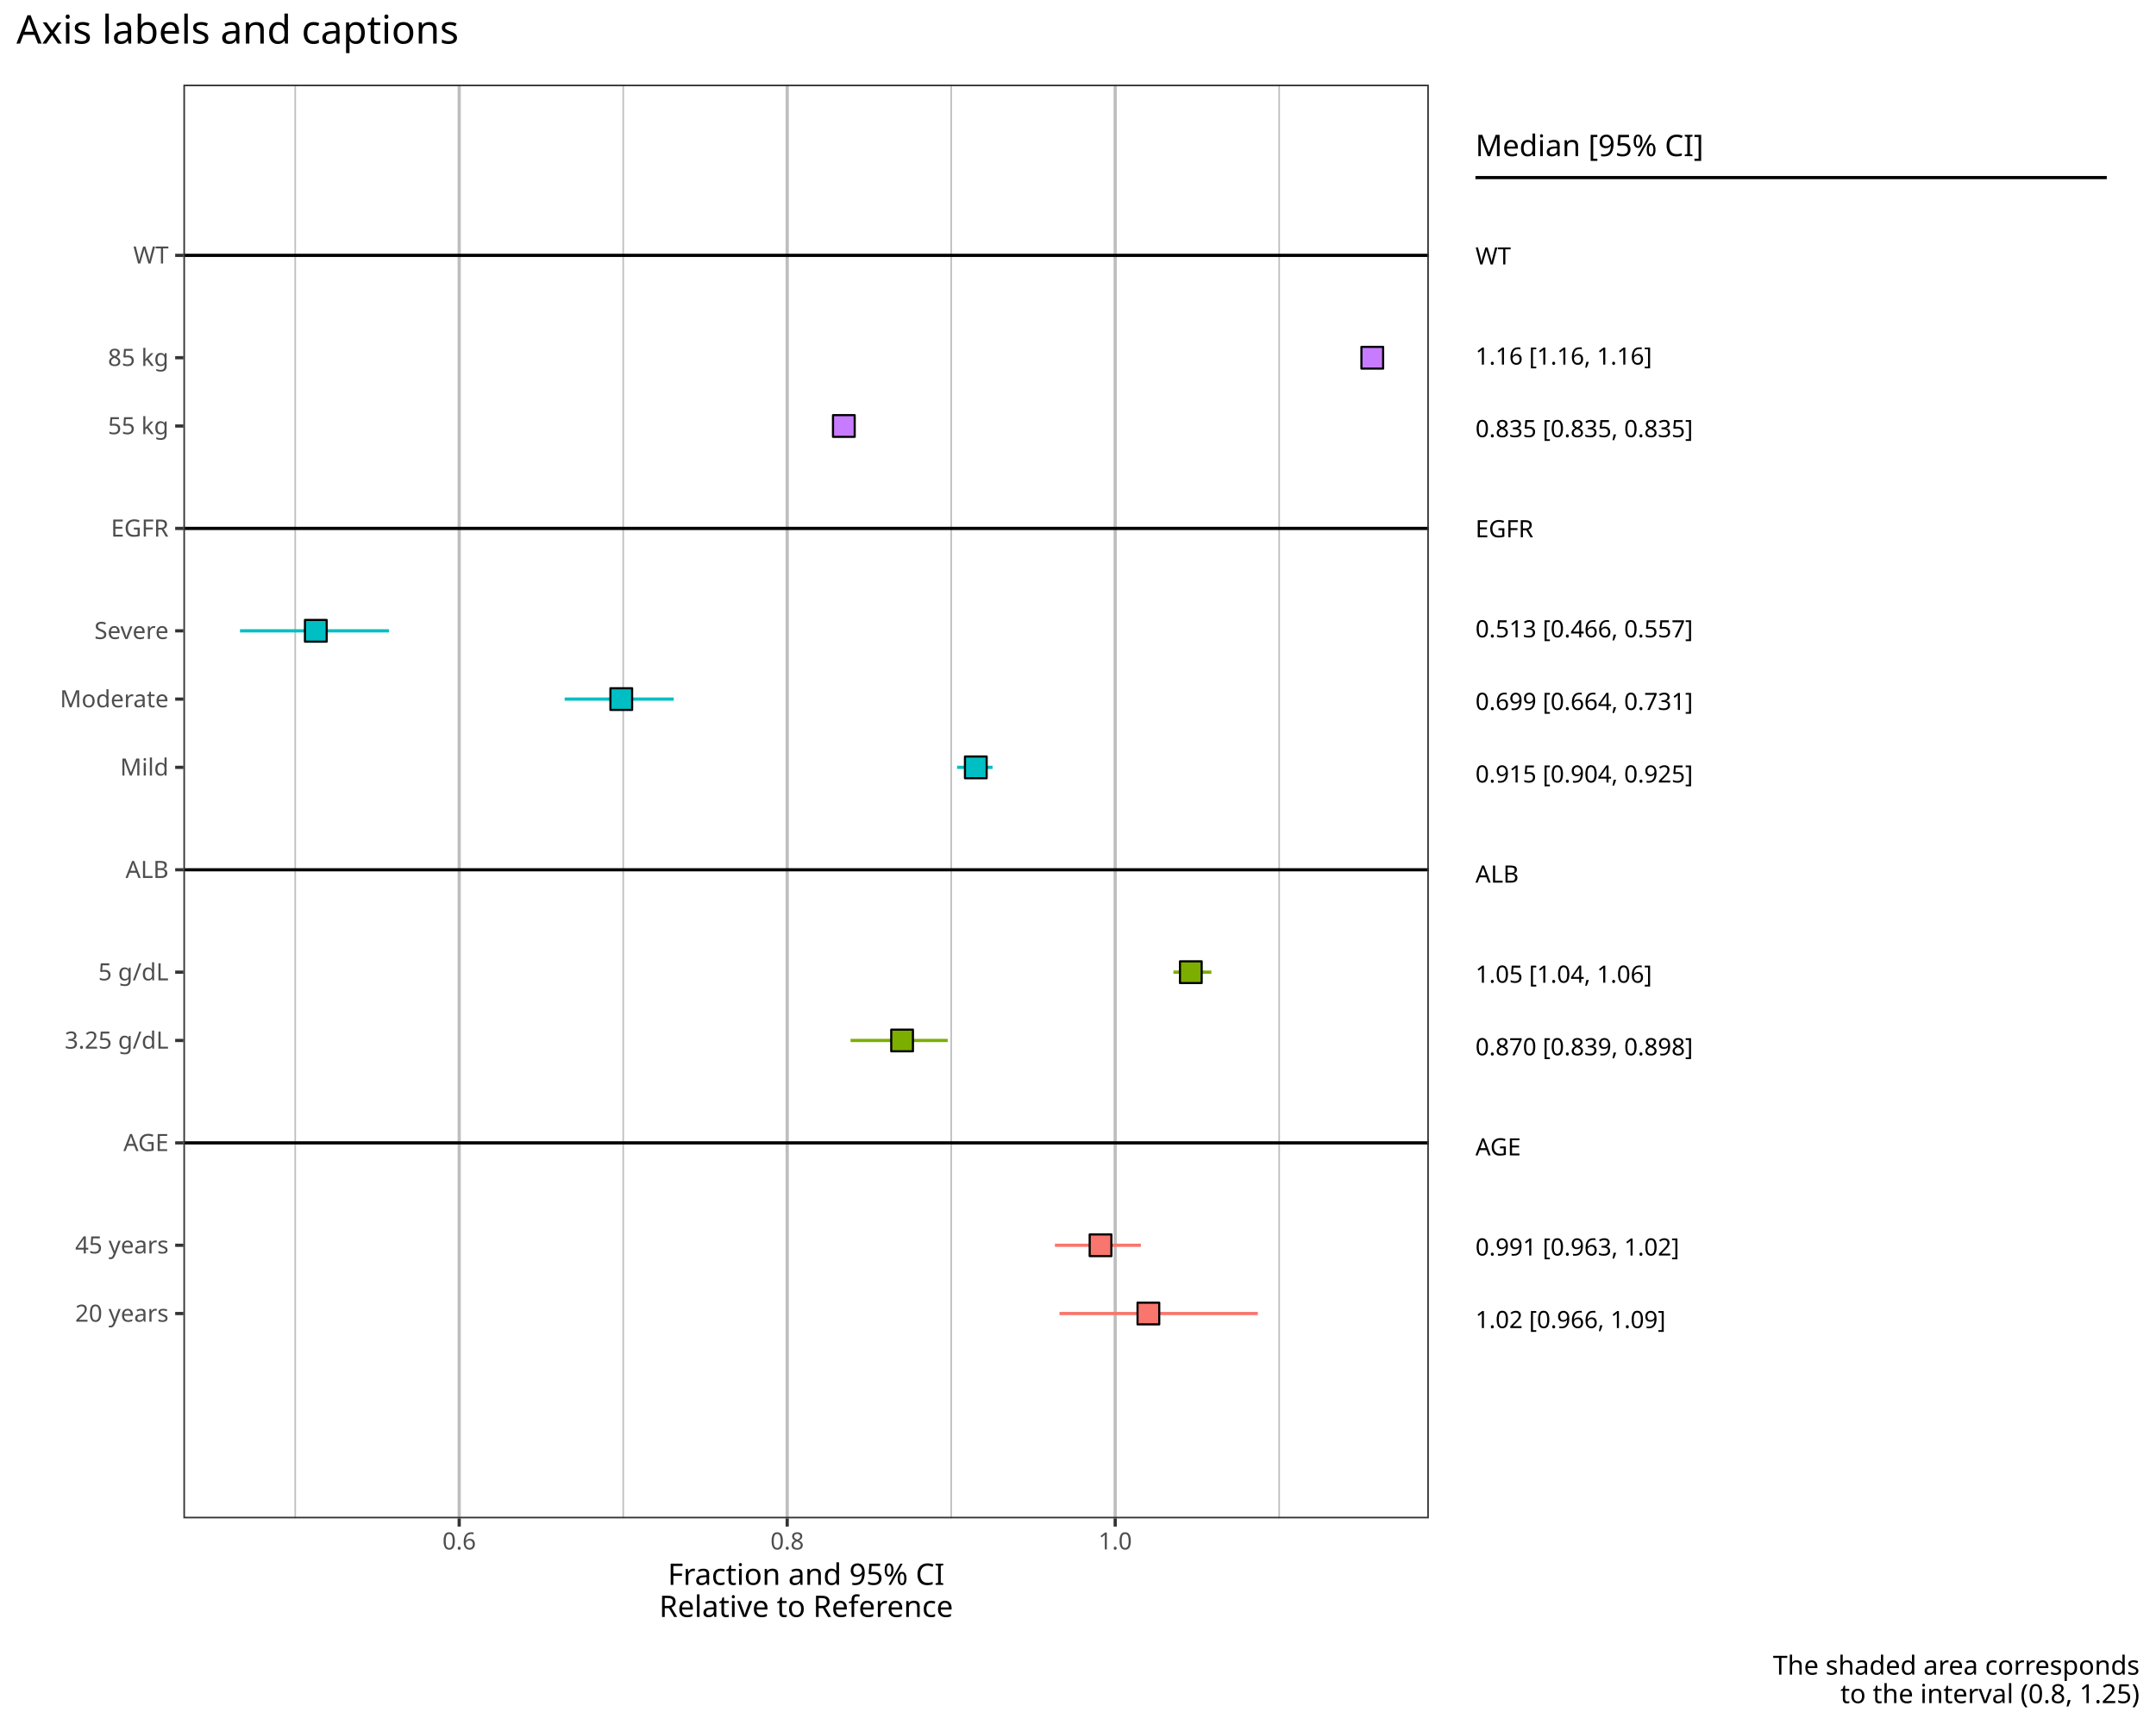
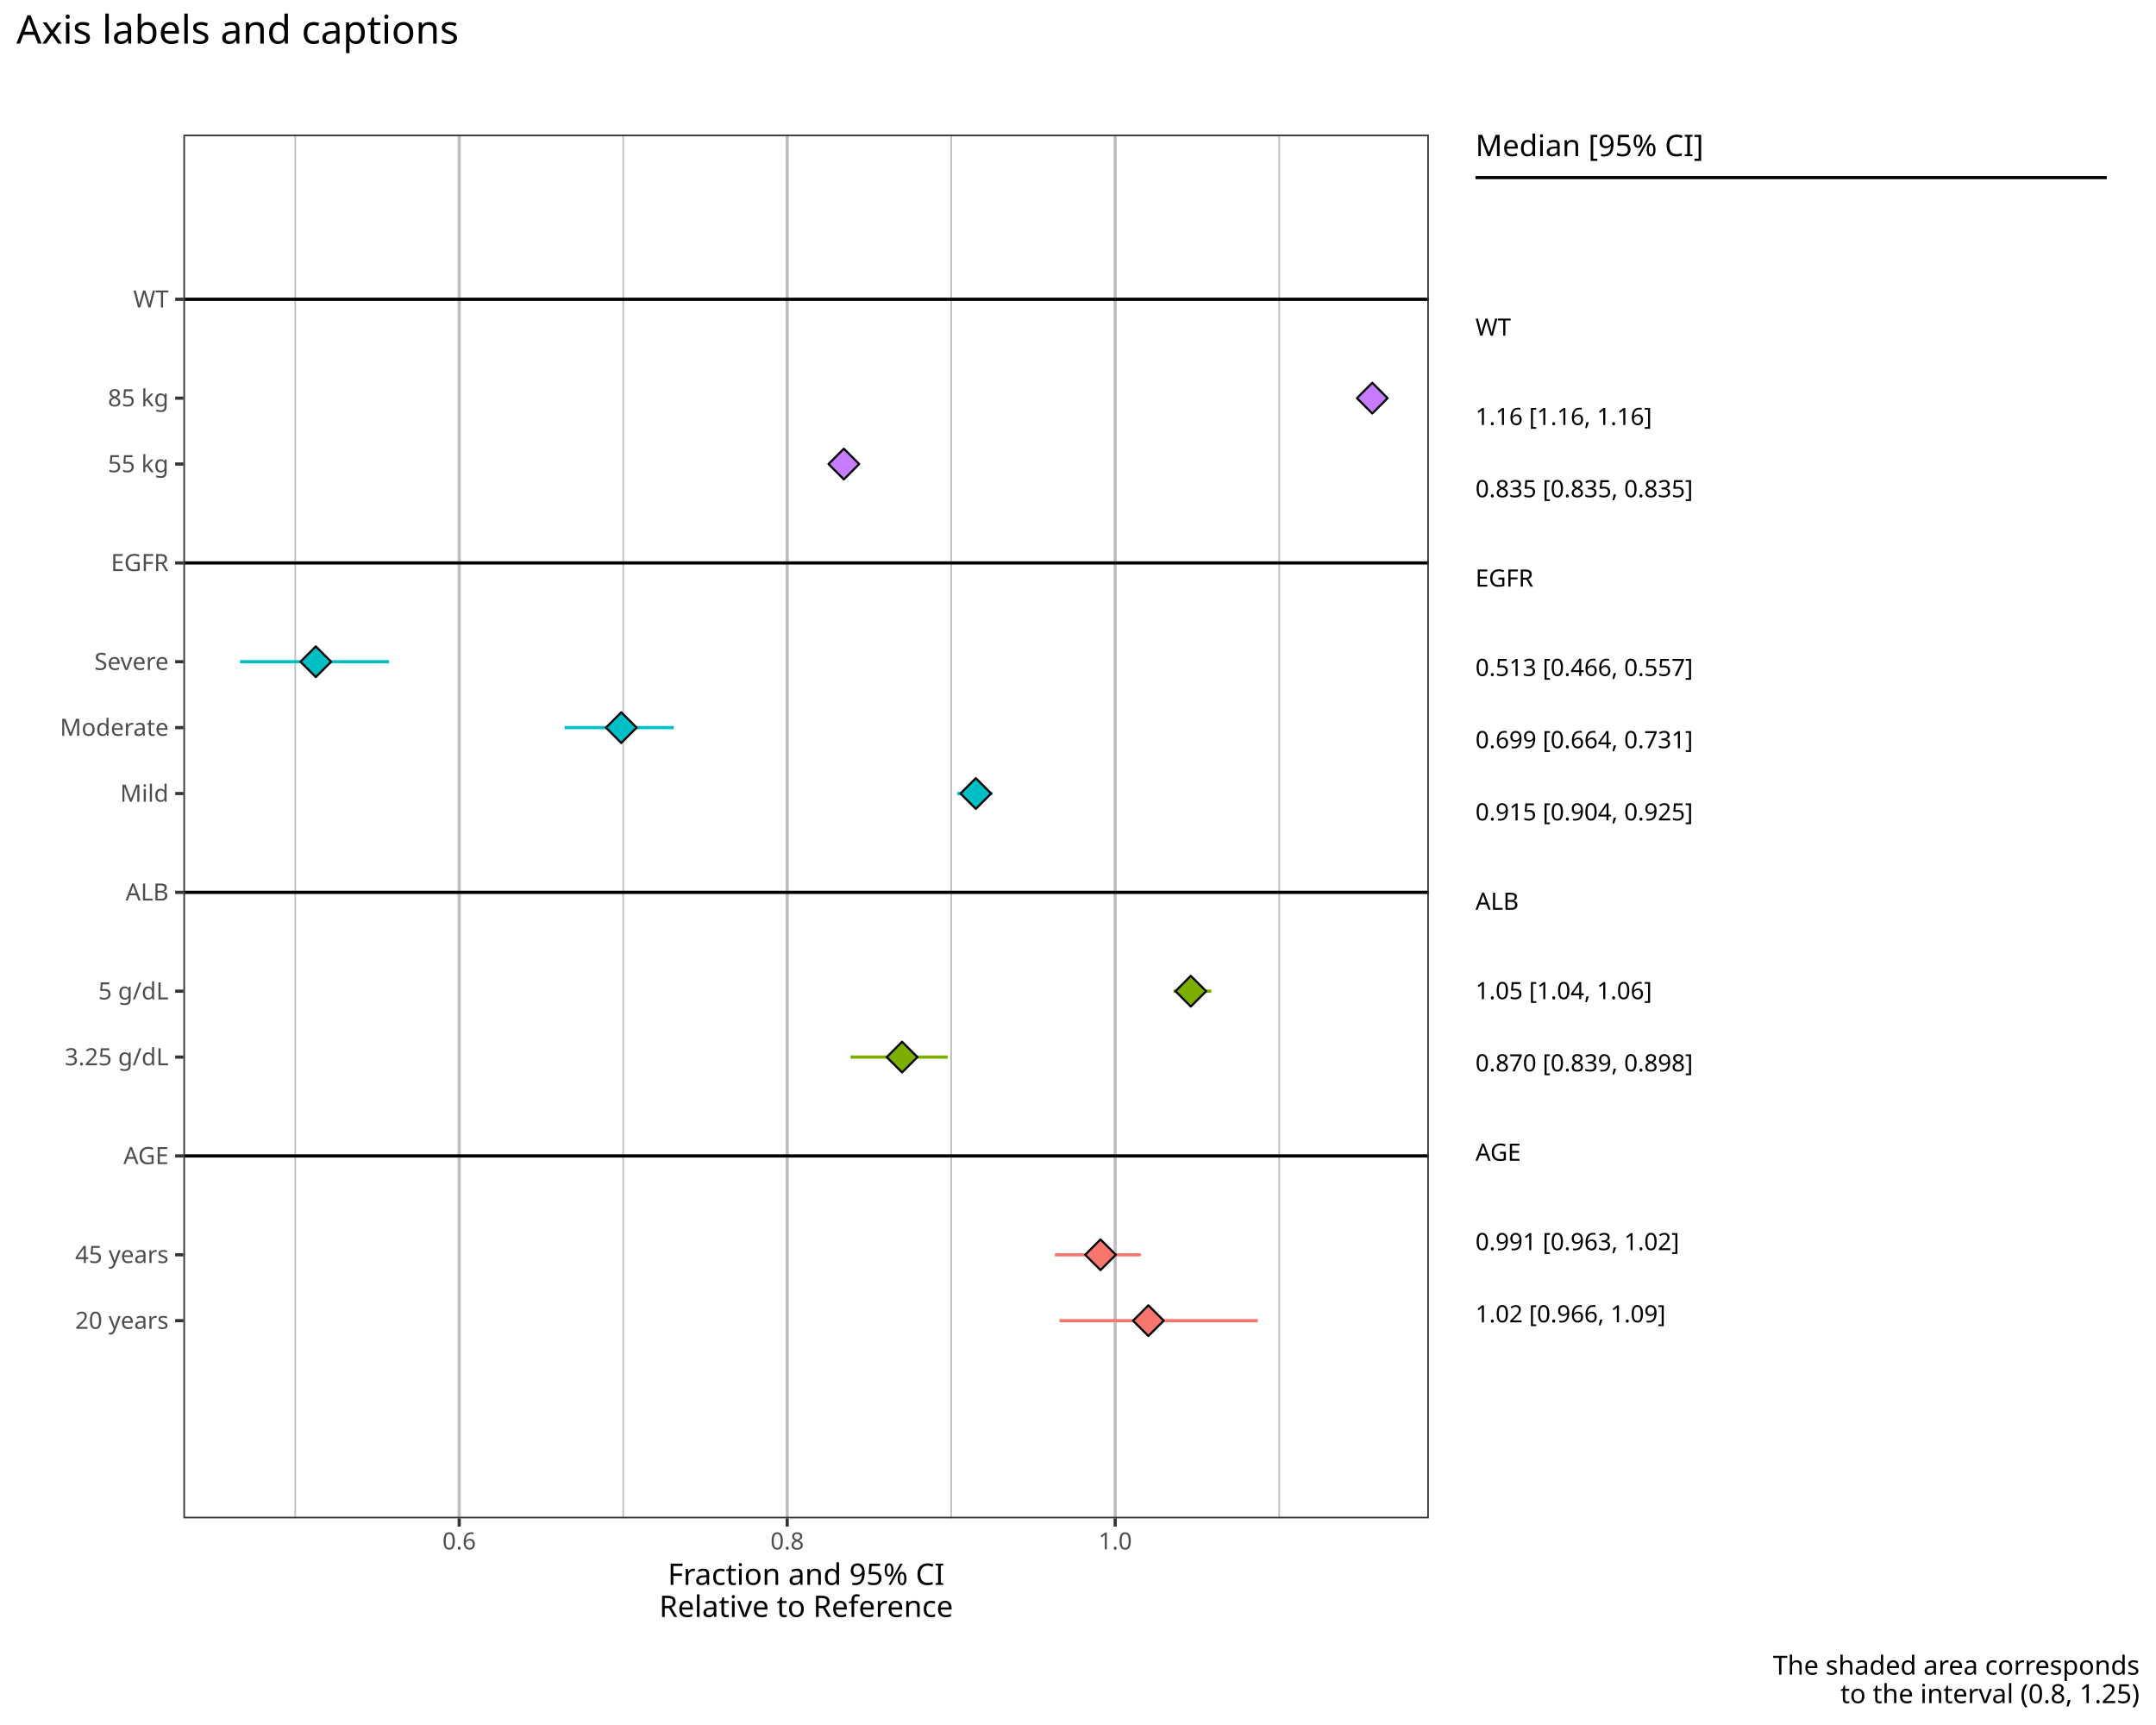
<svg xmlns="http://www.w3.org/2000/svg" class="svglite" data-engine-version="2.0" width="720.00pt" height="576.00pt" viewBox="0 0 720.00 576.00">
  <defs>
    <style type="text/css">
    .svglite line, .svglite polyline, .svglite polygon, .svglite path, .svglite rect, .svglite circle {
      fill: none;
      stroke: #000000;
      stroke-linecap: round;
      stroke-linejoin: round;
      stroke-miterlimit: 10.00;
    }
  </style>
  </defs>
  <rect width="100%" height="100%" style="stroke: none; fill: #FFFFFF;" />
  <defs>
    <clipPath id="cpMC4wMHw3MjAuMDB8MC4wMHw1NzYuMDA=">
      <rect x="0.00" y="0.00" width="720.00" height="576.00" />
    </clipPath>
  </defs>
  <g clip-path="url(#cpMC4wMHw3MjAuMDB8MC4wMHw1NzYuMDA=)">
    <rect x="0.00" y="0.00" width="720.00" height="576.00" style="stroke-width: 1.07; stroke: #FFFFFF; fill: #FFFFFF;" />
  </g>
  <defs>
    <clipPath id="cpNS40OHw3MTQuNTJ8MjIuNzh8NTQ3LjY1">
      <rect x="5.48" y="22.78" width="709.04" height="524.87" />
    </clipPath>
  </defs>
  <g clip-path="url(#cpNS40OHw3MTQuNTJ8MjIuNzh8NTQ3LjY1)">
</g>
  <g clip-path="url(#cpMC4wMHw3MjAuMDB8MC4wMHw1NzYuMDA=)">
</g>
  <defs>
    <clipPath id="cpNS40OHw0NzguMTd8MjIuNzh8NTQ3LjY1">
      <rect x="5.48" y="22.78" width="472.69" height="524.87" />
    </clipPath>
  </defs>
  <g clip-path="url(#cpNS40OHw0NzguMTd8MjIuNzh8NTQ3LjY1)">
    <rect x="5.48" y="22.78" width="472.69" height="524.87" style="stroke-width: 1.07; stroke: #FFFFFF; fill: #FFFFFF;" />
  </g>
  <g clip-path="url(#cpMC4wMHw3MjAuMDB8MC4wMHw1NzYuMDA=)">
</g>
  <defs>
-     <clipPath id="cpNjEuMjR8NDc3LjE4fDI4LjI2fDUwNy4wMA==">
-       <rect x="61.24" y="28.26" width="415.93" height="478.74" />
+     <clipPath id="cpNjEuMjR8NDc3LjE4fDQ0Ljk0fDUwNy4wMA==">
+       <rect x="61.24" y="44.94" width="415.93" height="462.06" />
    </clipPath>
  </defs>
-   <g clip-path="url(#cpNjEuMjR8NDc3LjE4fDI4LjI2fDUwNy4wMA==)">
-     <rect x="61.24" y="28.26" width="415.93" height="478.74" style="stroke-width: 1.07; stroke: none; fill: #FFFFFF;" />
-     <polyline points="98.59,507.00 98.59,28.26 " style="stroke-width: 0.53; stroke: #BEBEBE; stroke-linecap: butt;" />
-     <polyline points="208.12,507.00 208.12,28.26 " style="stroke-width: 0.53; stroke: #BEBEBE; stroke-linecap: butt;" />
-     <polyline points="317.66,507.00 317.66,28.26 " style="stroke-width: 0.53; stroke: #BEBEBE; stroke-linecap: butt;" />
-     <polyline points="427.19,507.00 427.19,28.26 " style="stroke-width: 0.53; stroke: #BEBEBE; stroke-linecap: butt;" />
-     <polyline points="153.35,507.00 153.35,28.26 " style="stroke-width: 1.07; stroke: #BEBEBE; stroke-linecap: butt;" />
-     <polyline points="262.89,507.00 262.89,28.26 " style="stroke-width: 1.07; stroke: #BEBEBE; stroke-linecap: butt;" />
-     <polyline points="372.42,507.00 372.42,28.26 " style="stroke-width: 1.07; stroke: #BEBEBE; stroke-linecap: butt;" />
-     <line x1="-175.25" y1="507.00" x2="-175.25" y2="28.26" style="stroke-width: 1.07; stroke-dasharray: 1.42,4.27,5.69,4.27; stroke-linecap: butt;" />
-     <polyline points="420.05,438.61 420.05,438.61 " style="stroke-width: 1.07; stroke: #F8766D; stroke-linecap: butt;" />
-     <polyline points="420.05,438.61 353.82,438.61 " style="stroke-width: 1.07; stroke: #F8766D; stroke-linecap: butt;" />
-     <polyline points="353.82,438.61 353.82,438.61 " style="stroke-width: 1.07; stroke: #F8766D; stroke-linecap: butt;" />
-     <polyline points="380.99,415.81 380.99,415.81 " style="stroke-width: 1.07; stroke: #F8766D; stroke-linecap: butt;" />
-     <polyline points="380.99,415.81 352.29,415.81 " style="stroke-width: 1.07; stroke: #F8766D; stroke-linecap: butt;" />
-     <polyline points="352.29,415.81 352.29,415.81 " style="stroke-width: 1.07; stroke: #F8766D; stroke-linecap: butt;" />
-     <polyline points="316.49,347.42 316.49,347.42 " style="stroke-width: 1.07; stroke: #7CAE00; stroke-linecap: butt;" />
-     <polyline points="316.49,347.42 284.04,347.42 " style="stroke-width: 1.07; stroke: #7CAE00; stroke-linecap: butt;" />
-     <polyline points="284.04,347.42 284.04,347.42 " style="stroke-width: 1.07; stroke: #7CAE00; stroke-linecap: butt;" />
-     <polyline points="404.54,324.62 404.54,324.62 " style="stroke-width: 1.07; stroke: #7CAE00; stroke-linecap: butt;" />
-     <polyline points="404.54,324.62 391.86,324.62 " style="stroke-width: 1.07; stroke: #7CAE00; stroke-linecap: butt;" />
-     <polyline points="391.86,324.62 391.86,324.62 " style="stroke-width: 1.07; stroke: #7CAE00; stroke-linecap: butt;" />
-     <polyline points="331.47,256.23 331.47,256.23 " style="stroke-width: 1.07; stroke: #00BFC4; stroke-linecap: butt;" />
-     <polyline points="331.47,256.23 319.62,256.23 " style="stroke-width: 1.07; stroke: #00BFC4; stroke-linecap: butt;" />
-     <polyline points="319.62,256.23 319.62,256.23 " style="stroke-width: 1.07; stroke: #00BFC4; stroke-linecap: butt;" />
-     <polyline points="225.00,233.44 225.00,233.44 " style="stroke-width: 1.07; stroke: #00BFC4; stroke-linecap: butt;" />
-     <polyline points="225.00,233.44 188.57,233.44 " style="stroke-width: 1.07; stroke: #00BFC4; stroke-linecap: butt;" />
-     <polyline points="188.57,233.44 188.57,233.44 " style="stroke-width: 1.07; stroke: #00BFC4; stroke-linecap: butt;" />
-     <polyline points="129.91,210.64 129.91,210.64 " style="stroke-width: 1.07; stroke: #00BFC4; stroke-linecap: butt;" />
-     <polyline points="129.91,210.64 80.15,210.64 " style="stroke-width: 1.07; stroke: #00BFC4; stroke-linecap: butt;" />
-     <polyline points="80.15,210.64 80.15,210.64 " style="stroke-width: 1.07; stroke: #00BFC4; stroke-linecap: butt;" />
-     <polyline points="281.81,142.25 281.81,142.25 " style="stroke-width: 1.07; stroke: #C77CFF; stroke-linecap: butt;" />
-     <polyline points="281.81,142.25 281.81,142.25 " style="stroke-width: 1.07; stroke: #C77CFF; stroke-linecap: butt;" />
-     <polyline points="281.81,142.25 281.81,142.25 " style="stroke-width: 1.07; stroke: #C77CFF; stroke-linecap: butt;" />
-     <polyline points="458.27,119.45 458.27,119.45 " style="stroke-width: 1.07; stroke: #C77CFF; stroke-linecap: butt;" />
-     <polyline points="458.27,119.45 458.27,119.45 " style="stroke-width: 1.07; stroke: #C77CFF; stroke-linecap: butt;" />
-     <polyline points="458.27,119.45 458.27,119.45 " style="stroke-width: 1.07; stroke: #C77CFF; stroke-linecap: butt;" />
-     <rect x="379.88" y="434.98" width="7.25" height="7.25" style="stroke-width: 0.71; fill: #F8766D;" />
-     <rect x="363.90" y="412.19" width="7.25" height="7.25" style="stroke-width: 0.71; fill: #F8766D;" />
-     <rect x="297.63" y="343.80" width="7.25" height="7.25" style="stroke-width: 0.71; fill: #7CAE00;" />
-     <rect x="394.05" y="321.00" width="7.25" height="7.25" style="stroke-width: 0.71; fill: #7CAE00;" />
-     <rect x="322.25" y="252.61" width="7.25" height="7.25" style="stroke-width: 0.71; fill: #00BFC4;" />
-     <rect x="203.85" y="229.81" width="7.25" height="7.25" style="stroke-width: 0.71; fill: #00BFC4;" />
-     <rect x="101.84" y="207.01" width="7.25" height="7.25" style="stroke-width: 0.71; fill: #00BFC4;" />
-     <rect x="278.18" y="138.62" width="7.25" height="7.25" style="stroke-width: 0.71; fill: #C77CFF;" />
-     <rect x="454.65" y="115.83" width="7.25" height="7.25" style="stroke-width: 0.71; fill: #C77CFF;" />
-     <line x1="61.24" y1="85.26" x2="477.18" y2="85.26" style="stroke-width: 1.07; stroke-linecap: butt;" />
-     <line x1="61.24" y1="176.44" x2="477.18" y2="176.44" style="stroke-width: 1.07; stroke-linecap: butt;" />
-     <line x1="61.24" y1="290.43" x2="477.18" y2="290.43" style="stroke-width: 1.07; stroke-linecap: butt;" />
-     <line x1="61.24" y1="381.62" x2="477.18" y2="381.62" style="stroke-width: 1.07; stroke-linecap: butt;" />
-     <rect x="61.24" y="28.26" width="415.93" height="478.74" style="stroke-width: 1.07; stroke: #333333;" />
+   <g clip-path="url(#cpNjEuMjR8NDc3LjE4fDQ0Ljk0fDUwNy4wMA==)">
+     <rect x="61.24" y="44.94" width="415.93" height="462.06" style="stroke-width: 1.07; stroke: none; fill: #FFFFFF;" />
+     <polyline points="98.59,507.00 98.59,44.94 " style="stroke-width: 0.53; stroke: #BEBEBE; stroke-linecap: butt;" />
+     <polyline points="208.12,507.00 208.12,44.94 " style="stroke-width: 0.53; stroke: #BEBEBE; stroke-linecap: butt;" />
+     <polyline points="317.66,507.00 317.66,44.94 " style="stroke-width: 0.53; stroke: #BEBEBE; stroke-linecap: butt;" />
+     <polyline points="427.19,507.00 427.19,44.94 " style="stroke-width: 0.53; stroke: #BEBEBE; stroke-linecap: butt;" />
+     <polyline points="153.35,507.00 153.35,44.94 " style="stroke-width: 1.07; stroke: #BEBEBE; stroke-linecap: butt;" />
+     <polyline points="262.89,507.00 262.89,44.94 " style="stroke-width: 1.07; stroke: #BEBEBE; stroke-linecap: butt;" />
+     <polyline points="372.42,507.00 372.42,44.94 " style="stroke-width: 1.07; stroke: #BEBEBE; stroke-linecap: butt;" />
+     <line x1="-175.25" y1="507.00" x2="-175.25" y2="44.94" style="stroke-width: 1.07; stroke-dasharray: 1.42,4.27,5.69,4.27; stroke-linecap: butt;" />
+     <polyline points="420.05,440.99 420.05,440.99 " style="stroke-width: 1.07; stroke: #F8766D; stroke-linecap: butt;" />
+     <polyline points="420.05,440.99 353.82,440.99 " style="stroke-width: 1.07; stroke: #F8766D; stroke-linecap: butt;" />
+     <polyline points="353.82,440.99 353.82,440.99 " style="stroke-width: 1.07; stroke: #F8766D; stroke-linecap: butt;" />
+     <polyline points="380.99,418.99 380.99,418.99 " style="stroke-width: 1.07; stroke: #F8766D; stroke-linecap: butt;" />
+     <polyline points="380.99,418.99 352.29,418.99 " style="stroke-width: 1.07; stroke: #F8766D; stroke-linecap: butt;" />
+     <polyline points="352.29,418.99 352.29,418.99 " style="stroke-width: 1.07; stroke: #F8766D; stroke-linecap: butt;" />
+     <polyline points="316.49,352.98 316.49,352.98 " style="stroke-width: 1.07; stroke: #7CAE00; stroke-linecap: butt;" />
+     <polyline points="316.49,352.98 284.04,352.98 " style="stroke-width: 1.07; stroke: #7CAE00; stroke-linecap: butt;" />
+     <polyline points="284.04,352.98 284.04,352.98 " style="stroke-width: 1.07; stroke: #7CAE00; stroke-linecap: butt;" />
+     <polyline points="404.54,330.97 404.54,330.97 " style="stroke-width: 1.07; stroke: #7CAE00; stroke-linecap: butt;" />
+     <polyline points="404.54,330.97 391.86,330.97 " style="stroke-width: 1.07; stroke: #7CAE00; stroke-linecap: butt;" />
+     <polyline points="391.86,330.97 391.86,330.97 " style="stroke-width: 1.07; stroke: #7CAE00; stroke-linecap: butt;" />
+     <polyline points="331.47,264.97 331.47,264.97 " style="stroke-width: 1.07; stroke: #00BFC4; stroke-linecap: butt;" />
+     <polyline points="331.47,264.97 319.62,264.97 " style="stroke-width: 1.07; stroke: #00BFC4; stroke-linecap: butt;" />
+     <polyline points="319.62,264.97 319.62,264.97 " style="stroke-width: 1.07; stroke: #00BFC4; stroke-linecap: butt;" />
+     <polyline points="225.00,242.96 225.00,242.96 " style="stroke-width: 1.07; stroke: #00BFC4; stroke-linecap: butt;" />
+     <polyline points="225.00,242.96 188.57,242.96 " style="stroke-width: 1.07; stroke: #00BFC4; stroke-linecap: butt;" />
+     <polyline points="188.57,242.96 188.57,242.96 " style="stroke-width: 1.07; stroke: #00BFC4; stroke-linecap: butt;" />
+     <polyline points="129.91,220.96 129.91,220.96 " style="stroke-width: 1.07; stroke: #00BFC4; stroke-linecap: butt;" />
+     <polyline points="129.91,220.96 80.15,220.96 " style="stroke-width: 1.07; stroke: #00BFC4; stroke-linecap: butt;" />
+     <polyline points="80.15,220.96 80.15,220.96 " style="stroke-width: 1.07; stroke: #00BFC4; stroke-linecap: butt;" />
+     <polyline points="281.81,154.95 281.81,154.95 " style="stroke-width: 1.07; stroke: #C77CFF; stroke-linecap: butt;" />
+     <polyline points="281.81,154.95 281.81,154.95 " style="stroke-width: 1.07; stroke: #C77CFF; stroke-linecap: butt;" />
+     <polyline points="281.81,154.95 281.81,154.95 " style="stroke-width: 1.07; stroke: #C77CFF; stroke-linecap: butt;" />
+     <polyline points="458.27,132.95 458.27,132.95 " style="stroke-width: 1.07; stroke: #C77CFF; stroke-linecap: butt;" />
+     <polyline points="458.27,132.95 458.27,132.95 " style="stroke-width: 1.07; stroke: #C77CFF; stroke-linecap: butt;" />
+     <polyline points="458.27,132.95 458.27,132.95 " style="stroke-width: 1.07; stroke: #C77CFF; stroke-linecap: butt;" />
+     <polygon points="383.50,446.11 388.63,440.99 383.50,435.86 378.38,440.99 " style="stroke-width: 0.71; fill: #F8766D;" />
+     <polygon points="367.52,424.11 372.64,418.99 367.52,413.86 362.39,418.99 " style="stroke-width: 0.71; fill: #F8766D;" />
+     <polygon points="301.25,358.10 306.38,352.98 301.25,347.85 296.13,352.98 " style="stroke-width: 0.71; fill: #7CAE00;" />
+     <polygon points="397.67,336.10 402.80,330.97 397.67,325.85 392.55,330.97 " style="stroke-width: 0.71; fill: #7CAE00;" />
+     <polygon points="325.87,270.09 331.00,264.97 325.87,259.84 320.75,264.97 " style="stroke-width: 0.71; fill: #00BFC4;" />
+     <polygon points="207.47,248.09 212.60,242.96 207.47,237.84 202.35,242.96 " style="stroke-width: 0.71; fill: #00BFC4;" />
+     <polygon points="105.46,226.08 110.59,220.96 105.46,215.84 100.34,220.96 " style="stroke-width: 0.71; fill: #00BFC4;" />
+     <polygon points="281.81,160.08 286.93,154.95 281.81,149.83 276.68,154.95 " style="stroke-width: 0.71; fill: #C77CFF;" />
+     <polygon points="458.27,138.07 463.40,132.95 458.27,127.82 453.15,132.95 " style="stroke-width: 0.71; fill: #C77CFF;" />
+     <line x1="61.24" y1="99.94" x2="477.18" y2="99.94" style="stroke-width: 1.07; stroke-linecap: butt;" />
+     <line x1="61.24" y1="187.96" x2="477.18" y2="187.96" style="stroke-width: 1.07; stroke-linecap: butt;" />
+     <line x1="61.24" y1="297.97" x2="477.18" y2="297.97" style="stroke-width: 1.07; stroke-linecap: butt;" />
+     <line x1="61.24" y1="385.98" x2="477.18" y2="385.98" style="stroke-width: 1.07; stroke-linecap: butt;" />
+     <rect x="61.24" y="44.94" width="415.93" height="462.06" style="stroke-width: 1.07; stroke: #333333;" />
  </g>
  <g clip-path="url(#cpMC4wMHw3MjAuMDB8MC4wMHw1NzYuMDA=)">
-     <text x="56.31" y="87.99" text-anchor="end" style="font-size: 7.94px; fill: #4D4D4D; font-family: sans;" textLength="12.34px" lengthAdjust="spacingAndGlyphs">WT</text>
-     <text x="56.31" y="122.18" text-anchor="end" style="font-size: 7.94px; fill: #4D4D4D; font-family: sans;" textLength="19.42px" lengthAdjust="spacingAndGlyphs">85 kg</text>
-     <text x="56.31" y="144.98" text-anchor="end" style="font-size: 7.94px; fill: #4D4D4D; font-family: sans;" textLength="19.42px" lengthAdjust="spacingAndGlyphs">55 kg</text>
-     <text x="56.31" y="179.17" text-anchor="end" style="font-size: 7.94px; fill: #4D4D4D; font-family: sans;" textLength="22.05px" lengthAdjust="spacingAndGlyphs">EGFR</text>
-     <text x="56.31" y="213.37" text-anchor="end" style="font-size: 7.94px; fill: #4D4D4D; font-family: sans;" textLength="25.15px" lengthAdjust="spacingAndGlyphs">Severe</text>
-     <text x="56.31" y="236.17" text-anchor="end" style="font-size: 7.94px; fill: #4D4D4D; font-family: sans;" textLength="33.54px" lengthAdjust="spacingAndGlyphs">Moderate</text>
-     <text x="56.31" y="258.96" text-anchor="end" style="font-size: 7.94px; fill: #4D4D4D; font-family: sans;" textLength="14.55px" lengthAdjust="spacingAndGlyphs">Mild</text>
-     <text x="56.31" y="293.16" text-anchor="end" style="font-size: 7.94px; fill: #4D4D4D; font-family: sans;" textLength="15.01px" lengthAdjust="spacingAndGlyphs">ALB</text>
-     <text x="56.31" y="327.35" text-anchor="end" style="font-size: 7.94px; fill: #4D4D4D; font-family: sans;" textLength="22.07px" lengthAdjust="spacingAndGlyphs">5 g/dL</text>
-     <text x="56.31" y="350.15" text-anchor="end" style="font-size: 7.94px; fill: #4D4D4D; font-family: sans;" textLength="33.10px" lengthAdjust="spacingAndGlyphs">3.25 g/dL</text>
-     <text x="56.31" y="384.35" text-anchor="end" style="font-size: 7.94px; fill: #4D4D4D; font-family: sans;" textLength="16.77px" lengthAdjust="spacingAndGlyphs">AGE</text>
-     <text x="56.31" y="418.54" text-anchor="end" style="font-size: 7.94px; fill: #4D4D4D; font-family: sans;" textLength="30.45px" lengthAdjust="spacingAndGlyphs">45 years</text>
-     <text x="56.31" y="441.34" text-anchor="end" style="font-size: 7.94px; fill: #4D4D4D; font-family: sans;" textLength="30.45px" lengthAdjust="spacingAndGlyphs">20 years</text>
-     <polyline points="58.50,85.26 61.24,85.26 " style="stroke-width: 1.07; stroke: #333333; stroke-linecap: butt;" />
-     <polyline points="58.50,119.45 61.24,119.45 " style="stroke-width: 1.07; stroke: #333333; stroke-linecap: butt;" />
-     <polyline points="58.50,142.25 61.24,142.25 " style="stroke-width: 1.07; stroke: #333333; stroke-linecap: butt;" />
-     <polyline points="58.50,176.44 61.24,176.44 " style="stroke-width: 1.07; stroke: #333333; stroke-linecap: butt;" />
-     <polyline points="58.50,210.64 61.24,210.64 " style="stroke-width: 1.07; stroke: #333333; stroke-linecap: butt;" />
-     <polyline points="58.50,233.44 61.24,233.44 " style="stroke-width: 1.07; stroke: #333333; stroke-linecap: butt;" />
-     <polyline points="58.50,256.23 61.24,256.23 " style="stroke-width: 1.07; stroke: #333333; stroke-linecap: butt;" />
-     <polyline points="58.50,290.43 61.24,290.43 " style="stroke-width: 1.07; stroke: #333333; stroke-linecap: butt;" />
-     <polyline points="58.50,324.62 61.24,324.62 " style="stroke-width: 1.07; stroke: #333333; stroke-linecap: butt;" />
-     <polyline points="58.50,347.42 61.24,347.42 " style="stroke-width: 1.07; stroke: #333333; stroke-linecap: butt;" />
-     <polyline points="58.50,381.62 61.24,381.62 " style="stroke-width: 1.07; stroke: #333333; stroke-linecap: butt;" />
-     <polyline points="58.50,415.81 61.24,415.81 " style="stroke-width: 1.07; stroke: #333333; stroke-linecap: butt;" />
-     <polyline points="58.50,438.61 61.24,438.61 " style="stroke-width: 1.07; stroke: #333333; stroke-linecap: butt;" />
+     <text x="56.31" y="102.67" text-anchor="end" style="font-size: 7.94px; fill: #4D4D4D; font-family: sans;" textLength="12.34px" lengthAdjust="spacingAndGlyphs">WT</text>
+     <text x="56.31" y="135.68" text-anchor="end" style="font-size: 7.94px; fill: #4D4D4D; font-family: sans;" textLength="19.42px" lengthAdjust="spacingAndGlyphs">85 kg</text>
+     <text x="56.31" y="157.68" text-anchor="end" style="font-size: 7.94px; fill: #4D4D4D; font-family: sans;" textLength="19.42px" lengthAdjust="spacingAndGlyphs">55 kg</text>
+     <text x="56.31" y="190.69" text-anchor="end" style="font-size: 7.94px; fill: #4D4D4D; font-family: sans;" textLength="22.05px" lengthAdjust="spacingAndGlyphs">EGFR</text>
+     <text x="56.31" y="223.69" text-anchor="end" style="font-size: 7.94px; fill: #4D4D4D; font-family: sans;" textLength="25.15px" lengthAdjust="spacingAndGlyphs">Severe</text>
+     <text x="56.31" y="245.69" text-anchor="end" style="font-size: 7.94px; fill: #4D4D4D; font-family: sans;" textLength="33.54px" lengthAdjust="spacingAndGlyphs">Moderate</text>
+     <text x="56.31" y="267.70" text-anchor="end" style="font-size: 7.94px; fill: #4D4D4D; font-family: sans;" textLength="14.55px" lengthAdjust="spacingAndGlyphs">Mild</text>
+     <text x="56.31" y="300.70" text-anchor="end" style="font-size: 7.94px; fill: #4D4D4D; font-family: sans;" textLength="15.01px" lengthAdjust="spacingAndGlyphs">ALB</text>
+     <text x="56.31" y="333.71" text-anchor="end" style="font-size: 7.94px; fill: #4D4D4D; font-family: sans;" textLength="22.07px" lengthAdjust="spacingAndGlyphs">5 g/dL</text>
+     <text x="56.31" y="355.71" text-anchor="end" style="font-size: 7.94px; fill: #4D4D4D; font-family: sans;" textLength="33.10px" lengthAdjust="spacingAndGlyphs">3.25 g/dL</text>
+     <text x="56.31" y="388.71" text-anchor="end" style="font-size: 7.94px; fill: #4D4D4D; font-family: sans;" textLength="16.77px" lengthAdjust="spacingAndGlyphs">AGE</text>
+     <text x="56.31" y="421.72" text-anchor="end" style="font-size: 7.94px; fill: #4D4D4D; font-family: sans;" textLength="30.45px" lengthAdjust="spacingAndGlyphs">45 years</text>
+     <text x="56.31" y="443.72" text-anchor="end" style="font-size: 7.94px; fill: #4D4D4D; font-family: sans;" textLength="30.45px" lengthAdjust="spacingAndGlyphs">20 years</text>
+     <polyline points="58.50,99.94 61.24,99.94 " style="stroke-width: 1.07; stroke: #333333; stroke-linecap: butt;" />
+     <polyline points="58.50,132.95 61.24,132.95 " style="stroke-width: 1.07; stroke: #333333; stroke-linecap: butt;" />
+     <polyline points="58.50,154.95 61.24,154.95 " style="stroke-width: 1.07; stroke: #333333; stroke-linecap: butt;" />
+     <polyline points="58.50,187.96 61.24,187.96 " style="stroke-width: 1.07; stroke: #333333; stroke-linecap: butt;" />
+     <polyline points="58.50,220.96 61.24,220.96 " style="stroke-width: 1.07; stroke: #333333; stroke-linecap: butt;" />
+     <polyline points="58.50,242.96 61.24,242.96 " style="stroke-width: 1.07; stroke: #333333; stroke-linecap: butt;" />
+     <polyline points="58.50,264.97 61.24,264.97 " style="stroke-width: 1.07; stroke: #333333; stroke-linecap: butt;" />
+     <polyline points="58.50,297.97 61.24,297.97 " style="stroke-width: 1.07; stroke: #333333; stroke-linecap: butt;" />
+     <polyline points="58.50,330.97 61.24,330.97 " style="stroke-width: 1.07; stroke: #333333; stroke-linecap: butt;" />
+     <polyline points="58.50,352.98 61.24,352.98 " style="stroke-width: 1.07; stroke: #333333; stroke-linecap: butt;" />
+     <polyline points="58.50,385.98 61.24,385.98 " style="stroke-width: 1.07; stroke: #333333; stroke-linecap: butt;" />
+     <polyline points="58.50,418.99 61.24,418.99 " style="stroke-width: 1.07; stroke: #333333; stroke-linecap: butt;" />
+     <polyline points="58.50,440.99 61.24,440.99 " style="stroke-width: 1.07; stroke: #333333; stroke-linecap: butt;" />
    <polyline points="153.35,509.74 153.35,507.00 " style="stroke-width: 1.07; stroke: #333333; stroke-linecap: butt;" />
    <polyline points="262.89,509.74 262.89,507.00 " style="stroke-width: 1.07; stroke: #333333; stroke-linecap: butt;" />
    <polyline points="372.42,509.74 372.42,507.00 " style="stroke-width: 1.07; stroke: #333333; stroke-linecap: butt;" />
    <text x="153.35" y="517.39" text-anchor="middle" style="font-size: 7.94px; fill: #4D4D4D; font-family: sans;" textLength="11.03px" lengthAdjust="spacingAndGlyphs">0.6</text>
    <text x="262.89" y="517.39" text-anchor="middle" style="font-size: 7.94px; fill: #4D4D4D; font-family: sans;" textLength="11.03px" lengthAdjust="spacingAndGlyphs">0.8</text>
    <text x="372.42" y="517.39" text-anchor="middle" style="font-size: 7.94px; fill: #4D4D4D; font-family: sans;" textLength="11.03px" lengthAdjust="spacingAndGlyphs">1.0</text>
    <text x="269.21" y="529.21" text-anchor="middle" style="font-size: 9.92px; font-family: sans;" textLength="93.20px" lengthAdjust="spacingAndGlyphs">Fraction and 95% CI </text>
    <text x="269.21" y="539.92" text-anchor="middle" style="font-size: 9.92px; font-family: sans;" textLength="95.42px" lengthAdjust="spacingAndGlyphs">Relative to Reference</text>
  </g>
  <defs>
    <clipPath id="cpNDc4LjE3fDcxNC41MnwyMi43OHw1NDcuNjU=">
      <rect x="478.17" y="22.78" width="236.35" height="524.87" />
    </clipPath>
  </defs>
  <g clip-path="url(#cpNDc4LjE3fDcxNC41MnwyMi43OHw1NDcuNjU=)">
    <rect x="478.17" y="22.78" width="236.35" height="524.87" style="stroke-width: 1.07; stroke: #FFFFFF; fill: #FFFFFF;" />
  </g>
  <g clip-path="url(#cpMC4wMHw3MjAuMDB8MC4wMHw1NzYuMDA=)">
</g>
  <defs>
    <clipPath id="cpNDkyLjczfDcwMy41NnwyOC4yNnw1MTcuNzE=">
      <rect x="492.73" y="28.26" width="210.83" height="489.45" />
    </clipPath>
  </defs>
  <g clip-path="url(#cpNDkyLjczfDcwMy41NnwyOC4yNnw1MTcuNzE=)">
    <rect x="492.73" y="28.26" width="210.83" height="489.45" style="stroke-width: 1.07; stroke: none; fill: #FFFFFF;" />
-     <text x="492.73" y="88.31" style="font-size: 7.97px; font-family: sans;" textLength="12.39px" lengthAdjust="spacingAndGlyphs">WT</text>
-     <text x="492.73" y="121.74" style="font-size: 7.97px; font-family: sans;" textLength="57.59px" lengthAdjust="spacingAndGlyphs">1.16 [1.16, 1.16]</text>
-     <text x="492.73" y="145.97" style="font-size: 7.97px; font-family: sans;" textLength="70.88px" lengthAdjust="spacingAndGlyphs">0.835 [0.835, 0.835]</text>
-     <text x="492.73" y="179.40" style="font-size: 7.97px; font-family: sans;" textLength="22.14px" lengthAdjust="spacingAndGlyphs">EGFR</text>
-     <text x="492.73" y="212.82" style="font-size: 7.97px; font-family: sans;" textLength="70.88px" lengthAdjust="spacingAndGlyphs">0.513 [0.466, 0.557]</text>
-     <text x="492.73" y="237.06" style="font-size: 7.97px; font-family: sans;" textLength="70.88px" lengthAdjust="spacingAndGlyphs">0.699 [0.664, 0.731]</text>
-     <text x="492.73" y="261.29" style="font-size: 7.97px; font-family: sans;" textLength="70.88px" lengthAdjust="spacingAndGlyphs">0.915 [0.904, 0.925]</text>
-     <text x="492.73" y="294.71" style="font-size: 7.97px; font-family: sans;" textLength="15.06px" lengthAdjust="spacingAndGlyphs">ALB</text>
-     <text x="492.73" y="328.14" style="font-size: 7.97px; font-family: sans;" textLength="57.59px" lengthAdjust="spacingAndGlyphs">1.05 [1.04, 1.06]</text>
-     <text x="492.73" y="352.37" style="font-size: 7.97px; font-family: sans;" textLength="70.88px" lengthAdjust="spacingAndGlyphs">0.870 [0.839, 0.898]</text>
-     <text x="492.73" y="385.80" style="font-size: 7.97px; font-family: sans;" textLength="16.83px" lengthAdjust="spacingAndGlyphs">AGE</text>
-     <text x="492.73" y="419.23" style="font-size: 7.97px; font-family: sans;" textLength="66.45px" lengthAdjust="spacingAndGlyphs">0.991 [0.963, 1.02]</text>
-     <text x="492.73" y="443.46" style="font-size: 7.97px; font-family: sans;" textLength="62.02px" lengthAdjust="spacingAndGlyphs">1.02 [0.966, 1.09]</text>
+     <text x="492.73" y="112.07" style="font-size: 7.97px; font-family: sans;" textLength="12.39px" lengthAdjust="spacingAndGlyphs">WT</text>
+     <text x="492.73" y="141.91" style="font-size: 7.97px; font-family: sans;" textLength="57.59px" lengthAdjust="spacingAndGlyphs">1.16 [1.16, 1.16]</text>
+     <text x="492.73" y="166.03" style="font-size: 7.97px; font-family: sans;" textLength="70.88px" lengthAdjust="spacingAndGlyphs">0.835 [0.835, 0.835]</text>
+     <text x="492.73" y="195.87" style="font-size: 7.97px; font-family: sans;" textLength="22.14px" lengthAdjust="spacingAndGlyphs">EGFR</text>
+     <text x="492.73" y="225.71" style="font-size: 7.97px; font-family: sans;" textLength="70.88px" lengthAdjust="spacingAndGlyphs">0.513 [0.466, 0.557]</text>
+     <text x="492.73" y="249.83" style="font-size: 7.97px; font-family: sans;" textLength="70.88px" lengthAdjust="spacingAndGlyphs">0.699 [0.664, 0.731]</text>
+     <text x="492.73" y="273.94" style="font-size: 7.97px; font-family: sans;" textLength="70.88px" lengthAdjust="spacingAndGlyphs">0.915 [0.904, 0.925]</text>
+     <text x="492.73" y="303.79" style="font-size: 7.97px; font-family: sans;" textLength="15.06px" lengthAdjust="spacingAndGlyphs">ALB</text>
+     <text x="492.73" y="333.63" style="font-size: 7.97px; font-family: sans;" textLength="57.59px" lengthAdjust="spacingAndGlyphs">1.05 [1.04, 1.06]</text>
+     <text x="492.73" y="357.75" style="font-size: 7.97px; font-family: sans;" textLength="70.88px" lengthAdjust="spacingAndGlyphs">0.870 [0.839, 0.898]</text>
+     <text x="492.73" y="387.59" style="font-size: 7.97px; font-family: sans;" textLength="16.83px" lengthAdjust="spacingAndGlyphs">AGE</text>
+     <text x="492.73" y="417.44" style="font-size: 7.97px; font-family: sans;" textLength="66.45px" lengthAdjust="spacingAndGlyphs">0.991 [0.963, 1.02]</text>
+     <text x="492.73" y="441.55" style="font-size: 7.97px; font-family: sans;" textLength="62.02px" lengthAdjust="spacingAndGlyphs">1.02 [0.966, 1.09]</text>
    <text x="492.73" y="52.14" style="font-size: 9.96px; font-family: sans;" textLength="73.62px" lengthAdjust="spacingAndGlyphs">Median [95% CI]</text>
    <line x1="492.73" y1="59.30" x2="703.56" y2="59.30" style="stroke-width: 1.07; stroke-linecap: butt;" />
  </g>
  <g clip-path="url(#cpMC4wMHw3MjAuMDB8MC4wMHw1NzYuMDA=)">
    <polyline points="492.73,517.71 703.56,517.71 " style="stroke-width: 1.07; stroke: #FFFFFF; stroke-linecap: butt;" />
    <polyline points="492.73,520.45 492.73,517.71 " style="stroke-width: 1.07; stroke: #FFFFFF; stroke-linecap: butt;" />
    <polyline points="545.44,520.45 545.44,517.71 " style="stroke-width: 1.07; stroke: #FFFFFF; stroke-linecap: butt;" />
    <polyline points="598.15,520.45 598.15,517.71 " style="stroke-width: 1.07; stroke: #FFFFFF; stroke-linecap: butt;" />
    <polyline points="650.85,520.45 650.85,517.71 " style="stroke-width: 1.07; stroke: #FFFFFF; stroke-linecap: butt;" />
    <polyline points="703.56,520.45 703.56,517.71 " style="stroke-width: 1.07; stroke: #FFFFFF; stroke-linecap: butt;" />
    <text x="492.73" y="528.11" text-anchor="middle" style="font-size: 7.94px; fill: #FFFFFF; font-family: sans;" textLength="15.45px" lengthAdjust="spacingAndGlyphs">1.00</text>
    <text x="545.44" y="528.11" text-anchor="middle" style="font-size: 7.94px; fill: #FFFFFF; font-family: sans;" textLength="15.45px" lengthAdjust="spacingAndGlyphs">1.05</text>
    <text x="598.15" y="528.11" text-anchor="middle" style="font-size: 7.94px; fill: #FFFFFF; font-family: sans;" textLength="15.45px" lengthAdjust="spacingAndGlyphs">1.10</text>
    <text x="650.85" y="528.11" text-anchor="middle" style="font-size: 7.94px; fill: #FFFFFF; font-family: sans;" textLength="15.45px" lengthAdjust="spacingAndGlyphs">1.15</text>
    <text x="703.56" y="528.11" text-anchor="middle" style="font-size: 7.94px; fill: #FFFFFF; font-family: sans;" textLength="15.45px" lengthAdjust="spacingAndGlyphs">1.20</text>
    <text x="714.52" y="559.19" text-anchor="end" style="font-size: 8.80px; font-family: sans;" textLength="117.43px" lengthAdjust="spacingAndGlyphs">The shaded area corresponds</text>
    <text x="714.52" y="568.69" text-anchor="end" style="font-size: 8.80px; font-family: sans;" textLength="178.51px" lengthAdjust="spacingAndGlyphs">                                  to the interval (0.8, 1.25)</text>
    <text x="5.48" y="14.56" style="font-size: 13.20px; font-family: sans;" textLength="141.64px" lengthAdjust="spacingAndGlyphs">Axis labels and captions</text>
  </g>
</svg>
